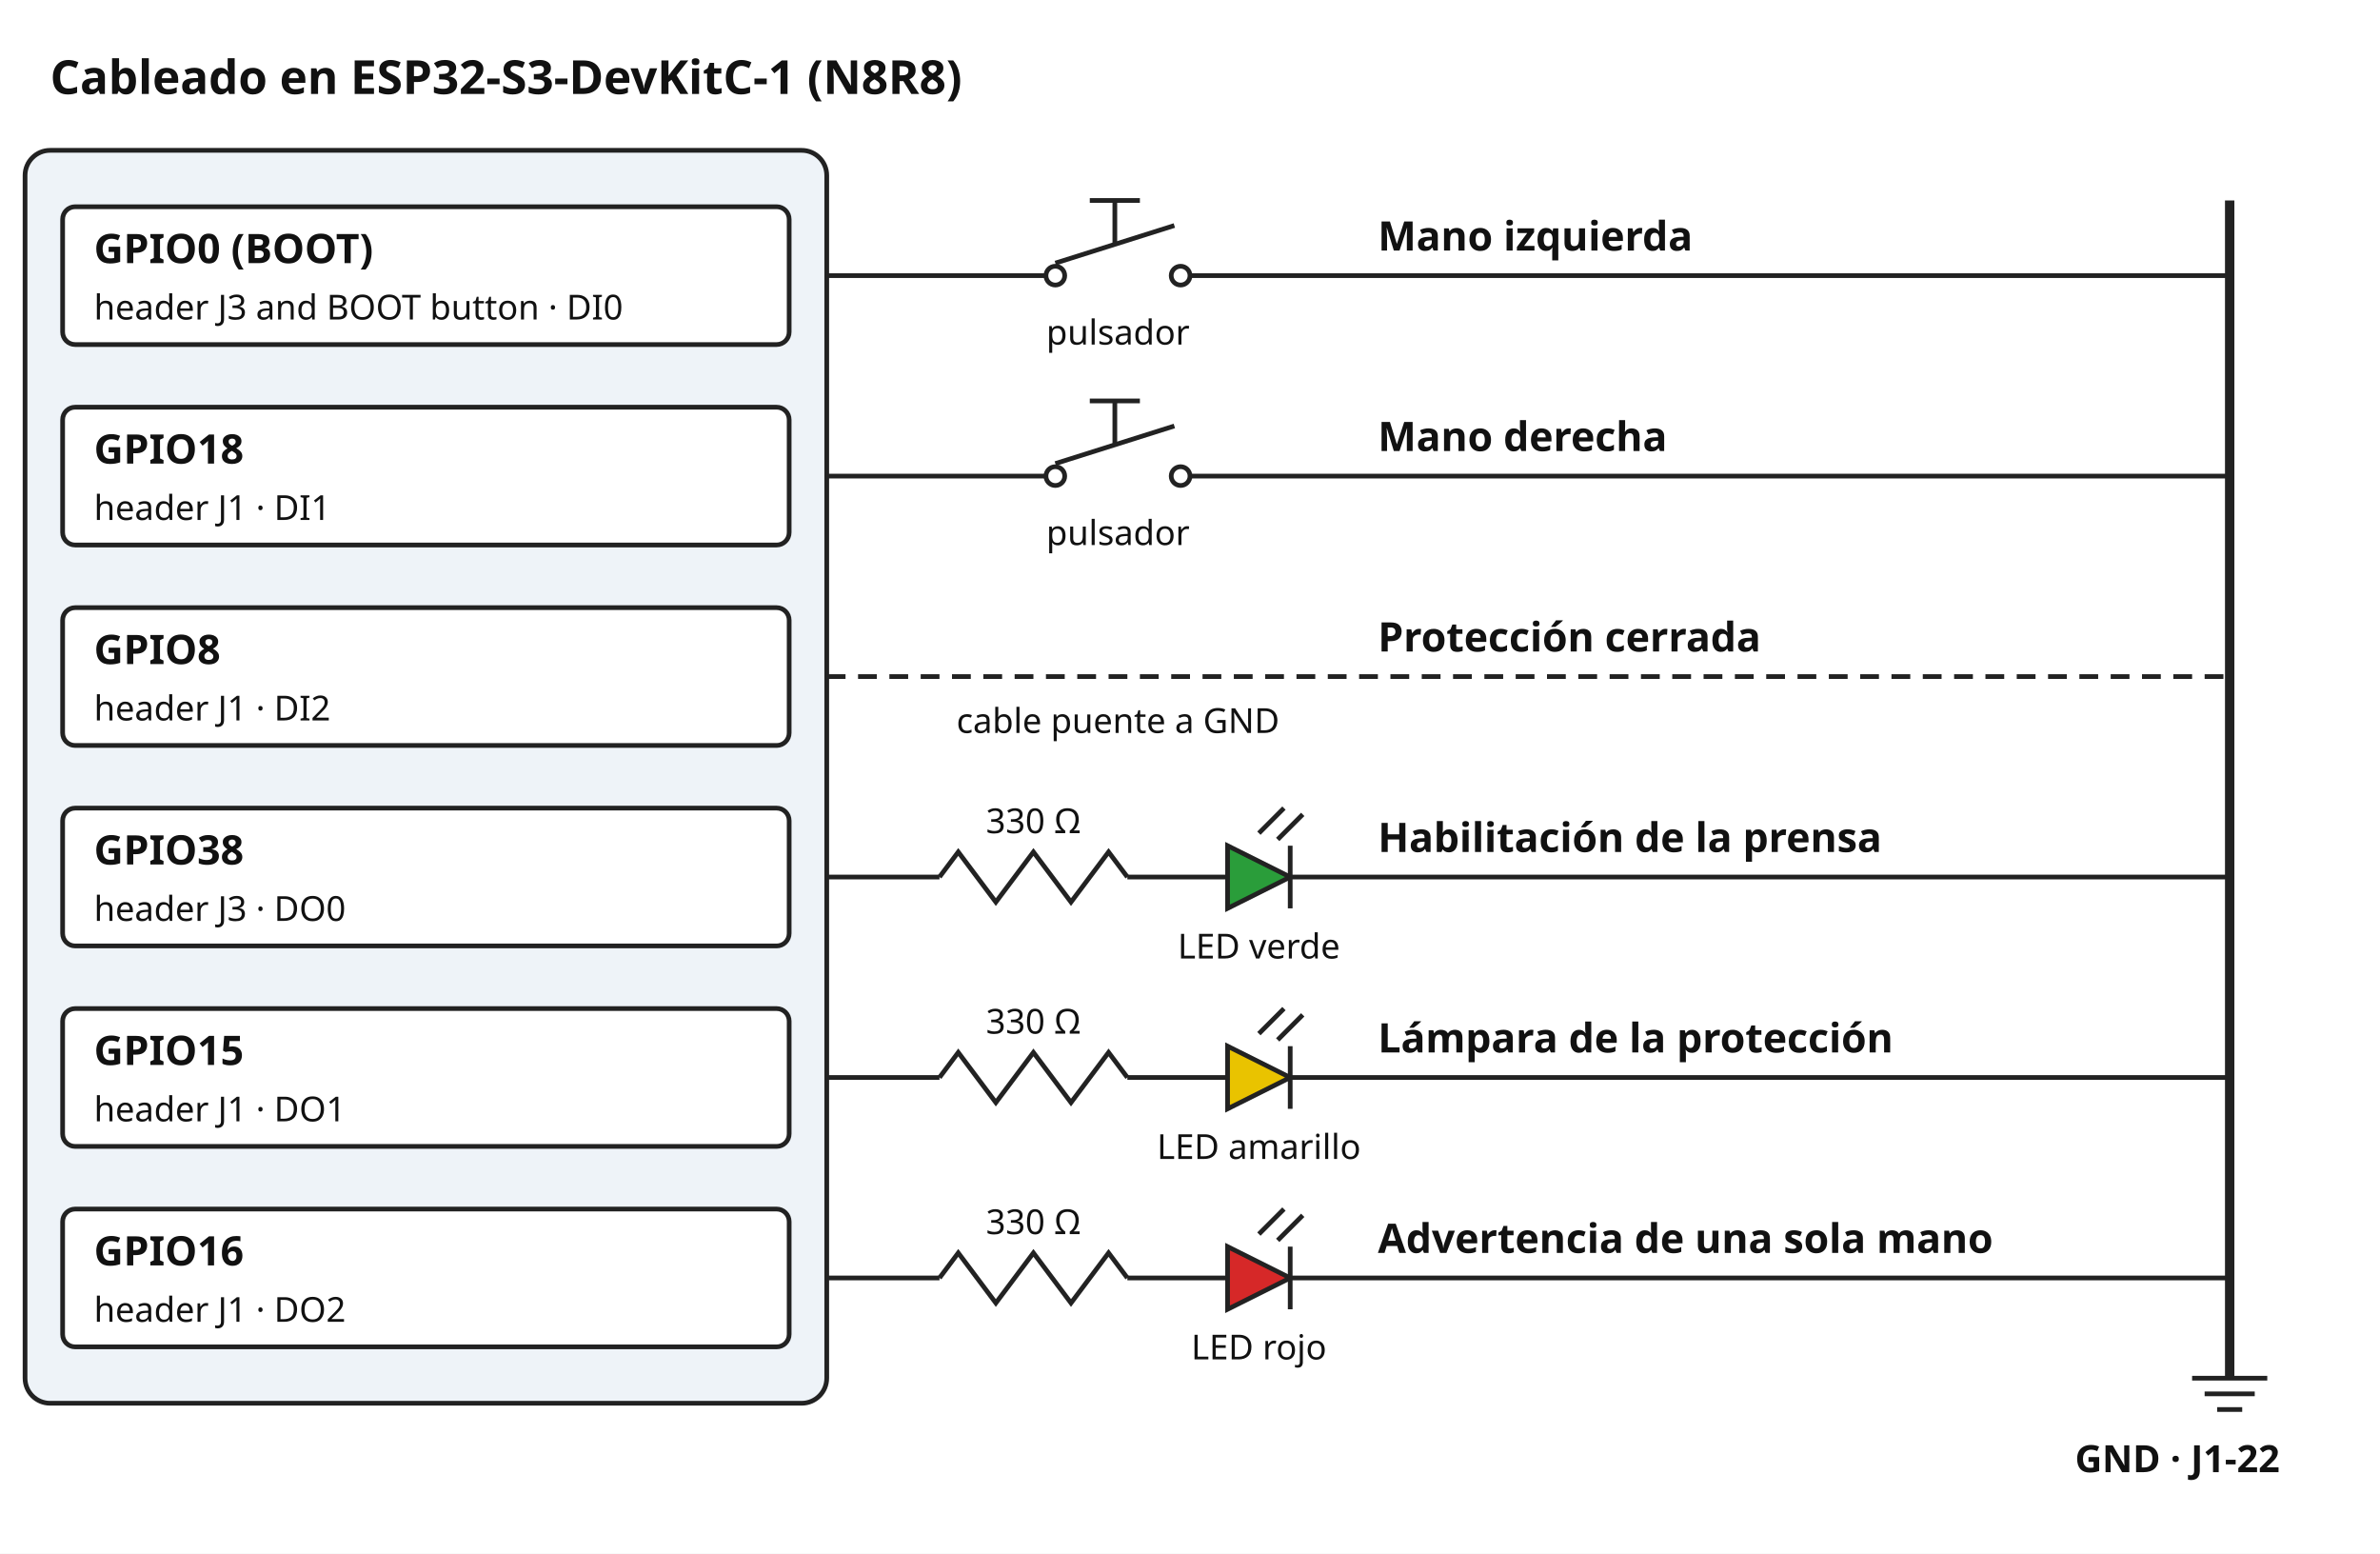
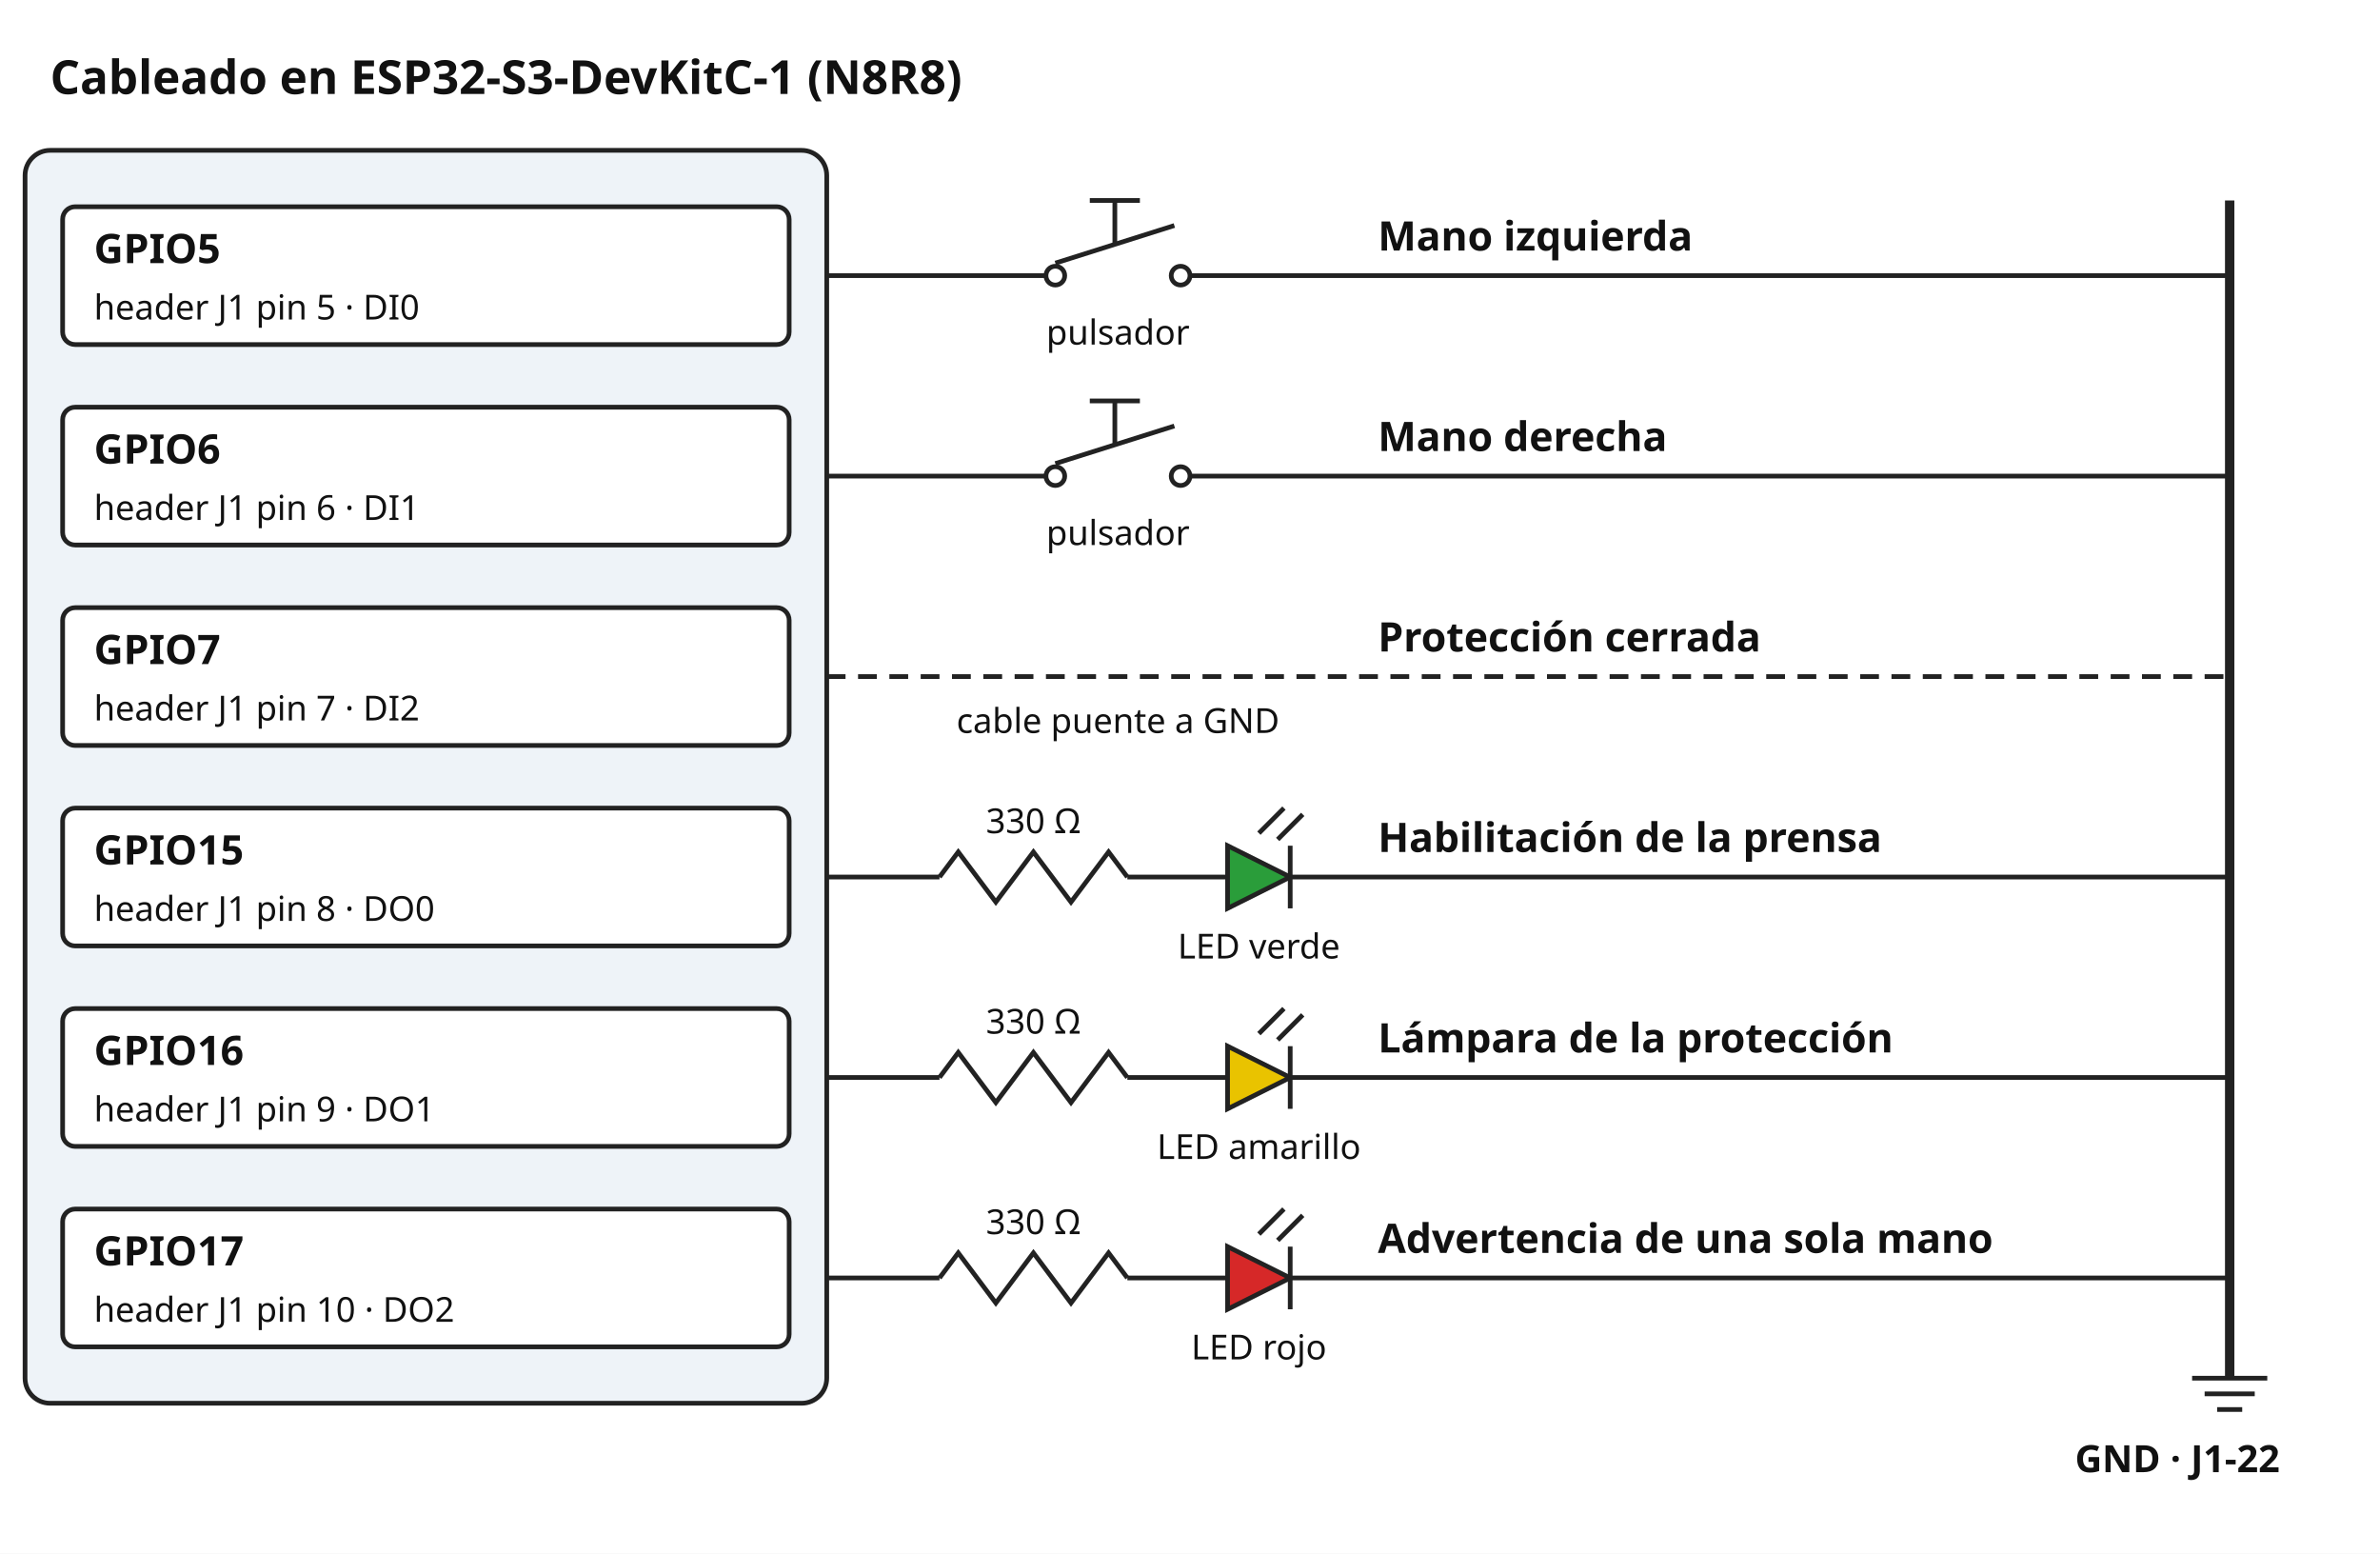
<svg xmlns="http://www.w3.org/2000/svg" viewBox="0 0 760 496" width="760" height="496" role="img" aria-labelledby="wiring-esp32-s3-devkitc-title wiring-esp32-s3-devkitc-desc" font-family="sans-serif" fill="#111111" stroke="#222222" stroke-width="1.5">
  <rect width="760" height="496" fill="#ffffff" stroke="none" />
  <text stroke="none" x="16" y="30" font-size="15" font-weight="bold">Cableado en ESP32-S3-DevKitC-1 (N8R8)</text>
  <rect x="8" y="48" width="256" height="400" rx="8" fill="#eef3f8" />
  <rect x="20" y="66" width="232" height="44" rx="4" fill="#ffffff" />
-   <text stroke="none" x="30" y="84" font-size="13" font-weight="bold">GPIO0 (BOOT)</text>
-   <text stroke="none" x="30" y="102" font-size="11">header J3 and BOOT button · DI0</text>
+   <text stroke="none" x="30" y="84" font-size="13" font-weight="bold">GPIO5</text>
+   <text stroke="none" x="30" y="102" font-size="11">header J1 pin 5 · DI0</text>
  <text stroke="none" x="440" y="80" font-size="13" font-weight="bold">Mano izquierda</text>
  <polyline points="264,88 334,88" fill="none" />
  <circle cx="337" cy="88" r="3" fill="#ffffff" />
  <circle cx="377" cy="88" r="3" fill="#ffffff" />
  <polyline points="337,84 375,72" fill="none" />
  <polyline points="356,78 356,64" fill="none" />
  <polyline points="348,64 364,64" fill="none" />
  <text stroke="none" x="357" y="110" text-anchor="middle" font-size="11">pulsador</text>
  <polyline points="380,88 712,88" fill="none" />
  <rect x="20" y="130" width="232" height="44" rx="4" fill="#ffffff" />
-   <text stroke="none" x="30" y="148" font-size="13" font-weight="bold">GPIO18</text>
-   <text stroke="none" x="30" y="166" font-size="11">header J1 · DI1</text>
+   <text stroke="none" x="30" y="148" font-size="13" font-weight="bold">GPIO6</text>
+   <text stroke="none" x="30" y="166" font-size="11">header J1 pin 6 · DI1</text>
  <text stroke="none" x="440" y="144" font-size="13" font-weight="bold">Mano derecha</text>
  <polyline points="264,152 334,152" fill="none" />
  <circle cx="337" cy="152" r="3" fill="#ffffff" />
  <circle cx="377" cy="152" r="3" fill="#ffffff" />
  <polyline points="337,148 375,136" fill="none" />
  <polyline points="356,142 356,128" fill="none" />
  <polyline points="348,128 364,128" fill="none" />
  <text stroke="none" x="357" y="174" text-anchor="middle" font-size="11">pulsador</text>
  <polyline points="380,152 712,152" fill="none" />
  <rect x="20" y="194" width="232" height="44" rx="4" fill="#ffffff" />
-   <text stroke="none" x="30" y="212" font-size="13" font-weight="bold">GPIO8</text>
-   <text stroke="none" x="30" y="230" font-size="11">header J1 · DI2</text>
+   <text stroke="none" x="30" y="212" font-size="13" font-weight="bold">GPIO7</text>
+   <text stroke="none" x="30" y="230" font-size="11">header J1 pin 7 · DI2</text>
  <text stroke="none" x="440" y="208" font-size="13" font-weight="bold">Protección cerrada</text>
  <polyline points="264,216 712,216" fill="none" stroke-dasharray="6 4" />
  <text stroke="none" x="357" y="234" text-anchor="middle" font-size="11">cable puente a GND</text>
  <rect x="20" y="258" width="232" height="44" rx="4" fill="#ffffff" />
-   <text stroke="none" x="30" y="276" font-size="13" font-weight="bold">GPIO38</text>
-   <text stroke="none" x="30" y="294" font-size="11">header J3 · DO0</text>
+   <text stroke="none" x="30" y="276" font-size="13" font-weight="bold">GPIO15</text>
+   <text stroke="none" x="30" y="294" font-size="11">header J1 pin 8 · DO0</text>
  <text stroke="none" x="440" y="272" font-size="13" font-weight="bold">Habilitación de la prensa</text>
  <polyline points="264,280 300,280" fill="none" />
  <polyline points="300,280 306,272 318,288 330,272 342,288 354,272 360,280" fill="none" />
  <text stroke="none" x="330" y="266" text-anchor="middle" font-size="11">330 Ω</text>
  <polyline points="360,280 392,280" fill="none" />
  <polygon points="392,270 392,290 412,280" fill="#2a9d3a" />
  <polyline points="412,270 412,290" fill="none" />
  <polyline points="402,266 410,258" fill="none" />
  <polyline points="408,268 416,260" fill="none" />
  <text stroke="none" x="402" y="306" text-anchor="middle" font-size="11">LED verde</text>
  <polyline points="412,280 712,280" fill="none" />
  <rect x="20" y="322" width="232" height="44" rx="4" fill="#ffffff" />
-   <text stroke="none" x="30" y="340" font-size="13" font-weight="bold">GPIO15</text>
-   <text stroke="none" x="30" y="358" font-size="11">header J1 · DO1</text>
+   <text stroke="none" x="30" y="340" font-size="13" font-weight="bold">GPIO16</text>
+   <text stroke="none" x="30" y="358" font-size="11">header J1 pin 9 · DO1</text>
  <text stroke="none" x="440" y="336" font-size="13" font-weight="bold">Lámpara de la protección</text>
  <polyline points="264,344 300,344" fill="none" />
  <polyline points="300,344 306,336 318,352 330,336 342,352 354,336 360,344" fill="none" />
  <text stroke="none" x="330" y="330" text-anchor="middle" font-size="11">330 Ω</text>
  <polyline points="360,344 392,344" fill="none" />
  <polygon points="392,334 392,354 412,344" fill="#e9c300" />
  <polyline points="412,334 412,354" fill="none" />
  <polyline points="402,330 410,322" fill="none" />
  <polyline points="408,332 416,324" fill="none" />
  <text stroke="none" x="402" y="370" text-anchor="middle" font-size="11">LED amarillo</text>
  <polyline points="412,344 712,344" fill="none" />
  <rect x="20" y="386" width="232" height="44" rx="4" fill="#ffffff" />
-   <text stroke="none" x="30" y="404" font-size="13" font-weight="bold">GPIO16</text>
-   <text stroke="none" x="30" y="422" font-size="11">header J1 · DO2</text>
+   <text stroke="none" x="30" y="404" font-size="13" font-weight="bold">GPIO17</text>
+   <text stroke="none" x="30" y="422" font-size="11">header J1 pin 10 · DO2</text>
  <text stroke="none" x="440" y="400" font-size="13" font-weight="bold">Advertencia de una sola mano</text>
  <polyline points="264,408 300,408" fill="none" />
  <polyline points="300,408 306,400 318,416 330,400 342,416 354,400 360,408" fill="none" />
  <text stroke="none" x="330" y="394" text-anchor="middle" font-size="11">330 Ω</text>
  <polyline points="360,408 392,408" fill="none" />
  <polygon points="392,398 392,418 412,408" fill="#d62828" />
  <polyline points="412,398 412,418" fill="none" />
  <polyline points="402,394 410,386" fill="none" />
  <polyline points="408,396 416,388" fill="none" />
  <text stroke="none" x="402" y="434" text-anchor="middle" font-size="11">LED rojo</text>
  <polyline points="412,408 712,408" fill="none" />
  <polyline points="712,64 712,440" fill="none" stroke-width="3" />
  <polyline points="700,440 724,440" fill="none" />
  <polyline points="704,445 720,445" fill="none" />
  <polyline points="708,450 716,450" fill="none" />
  <text stroke="none" x="728" y="470" text-anchor="end" font-size="12" font-weight="bold">GND · J1-22</text>
</svg>
